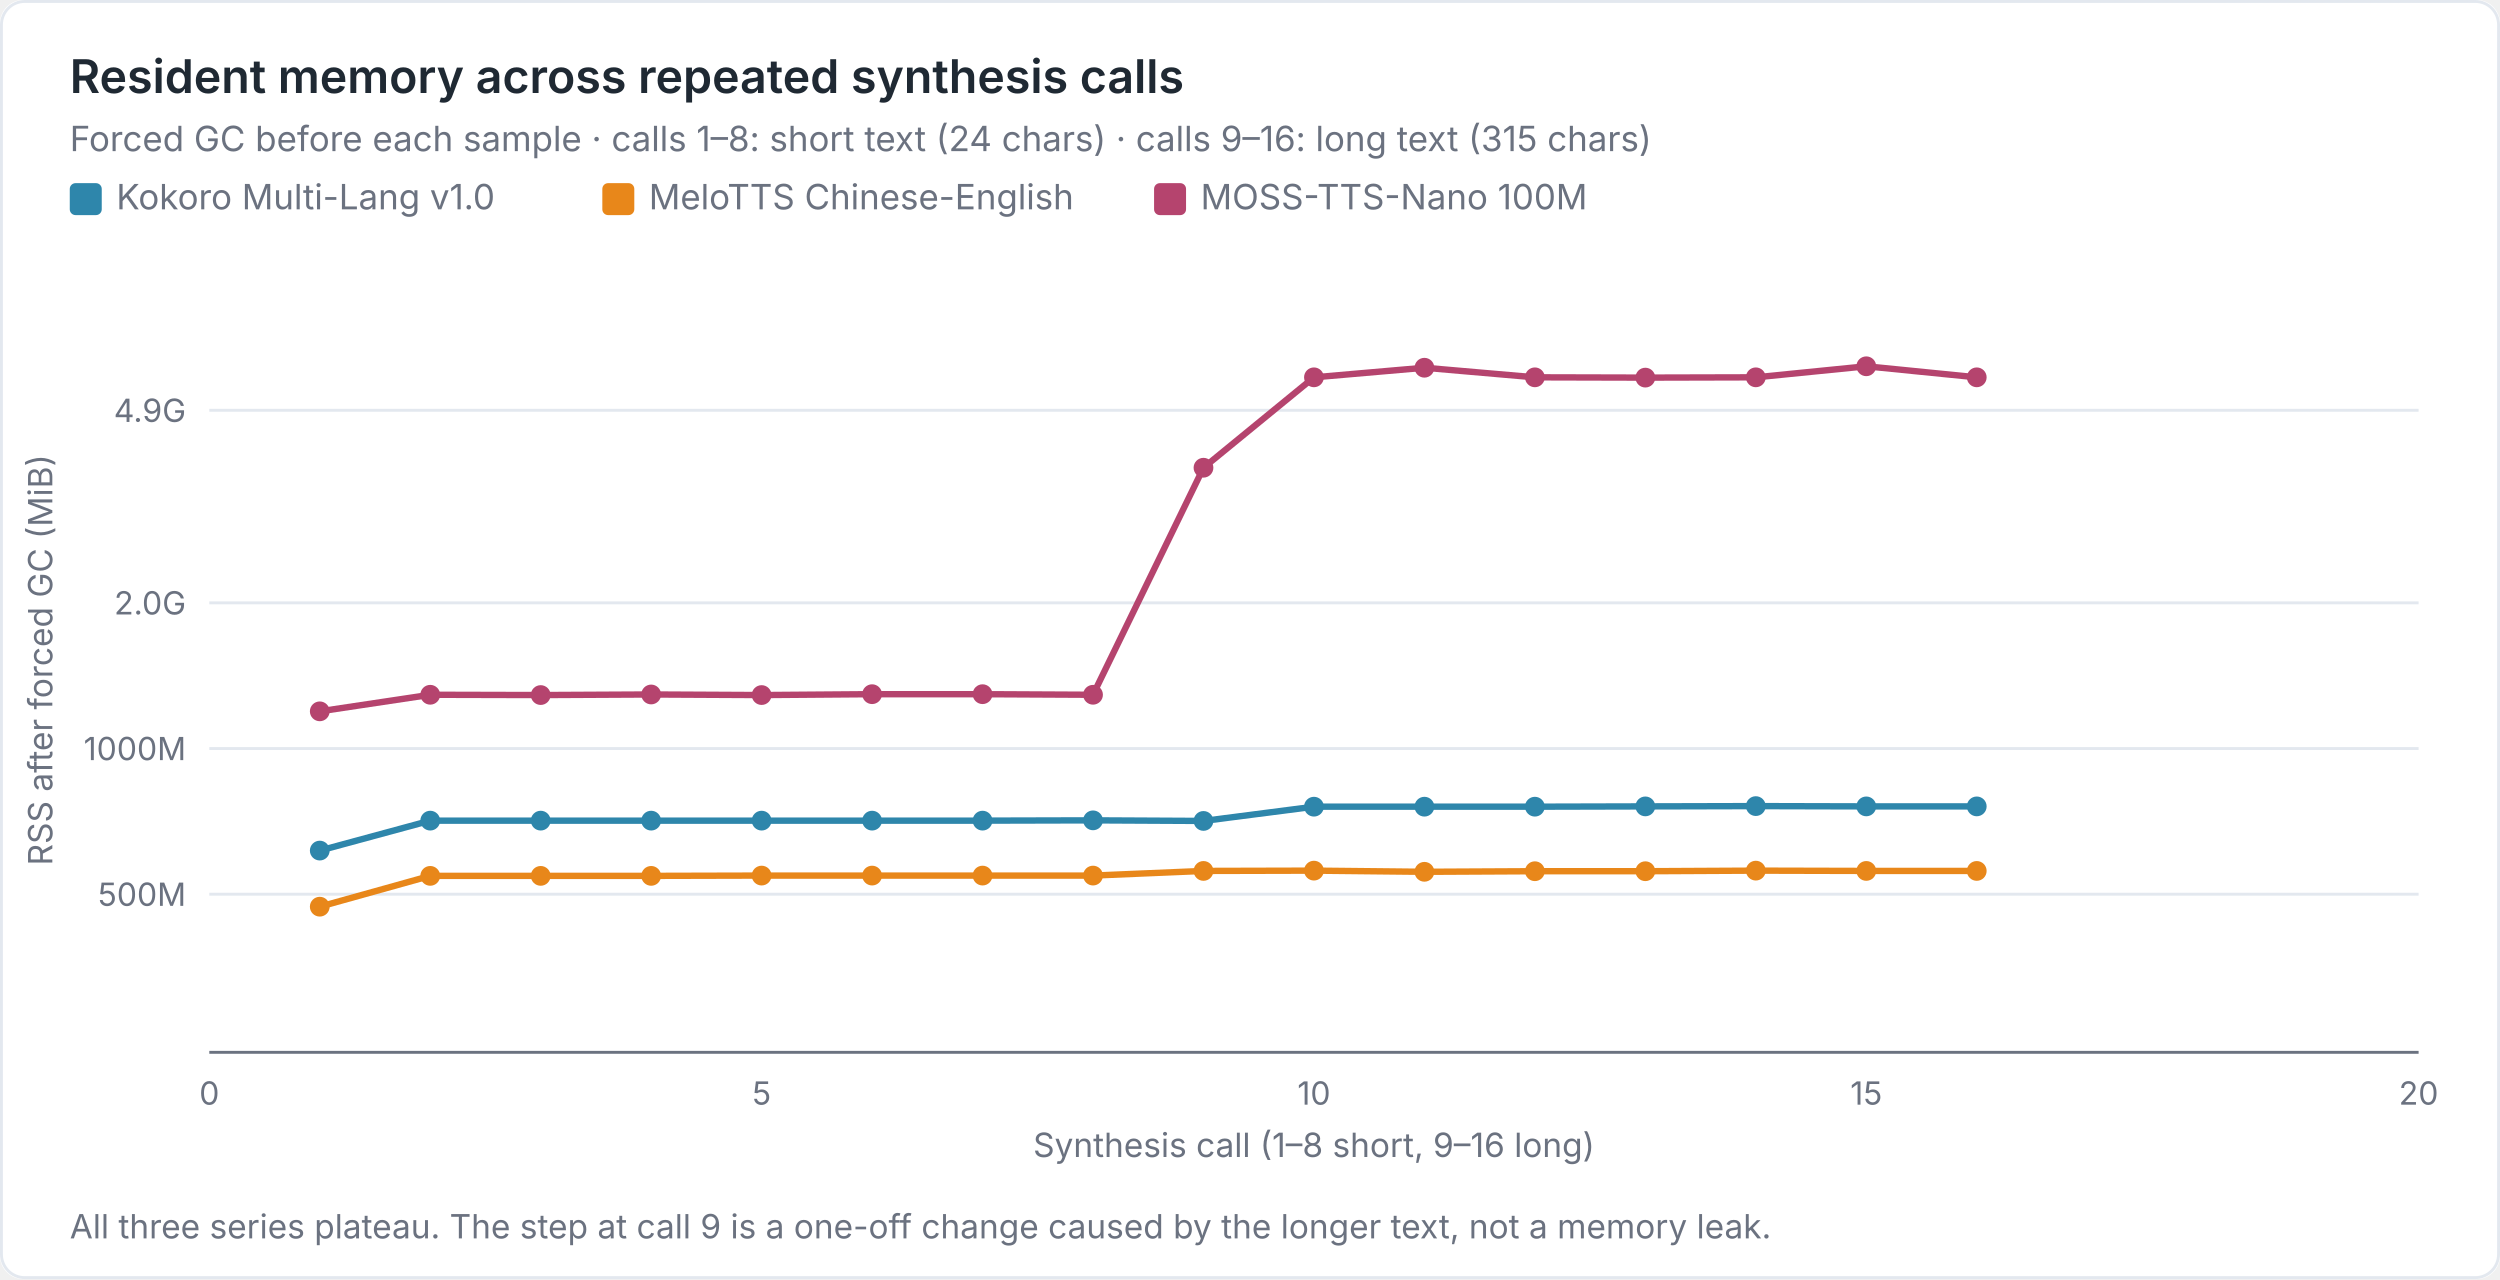
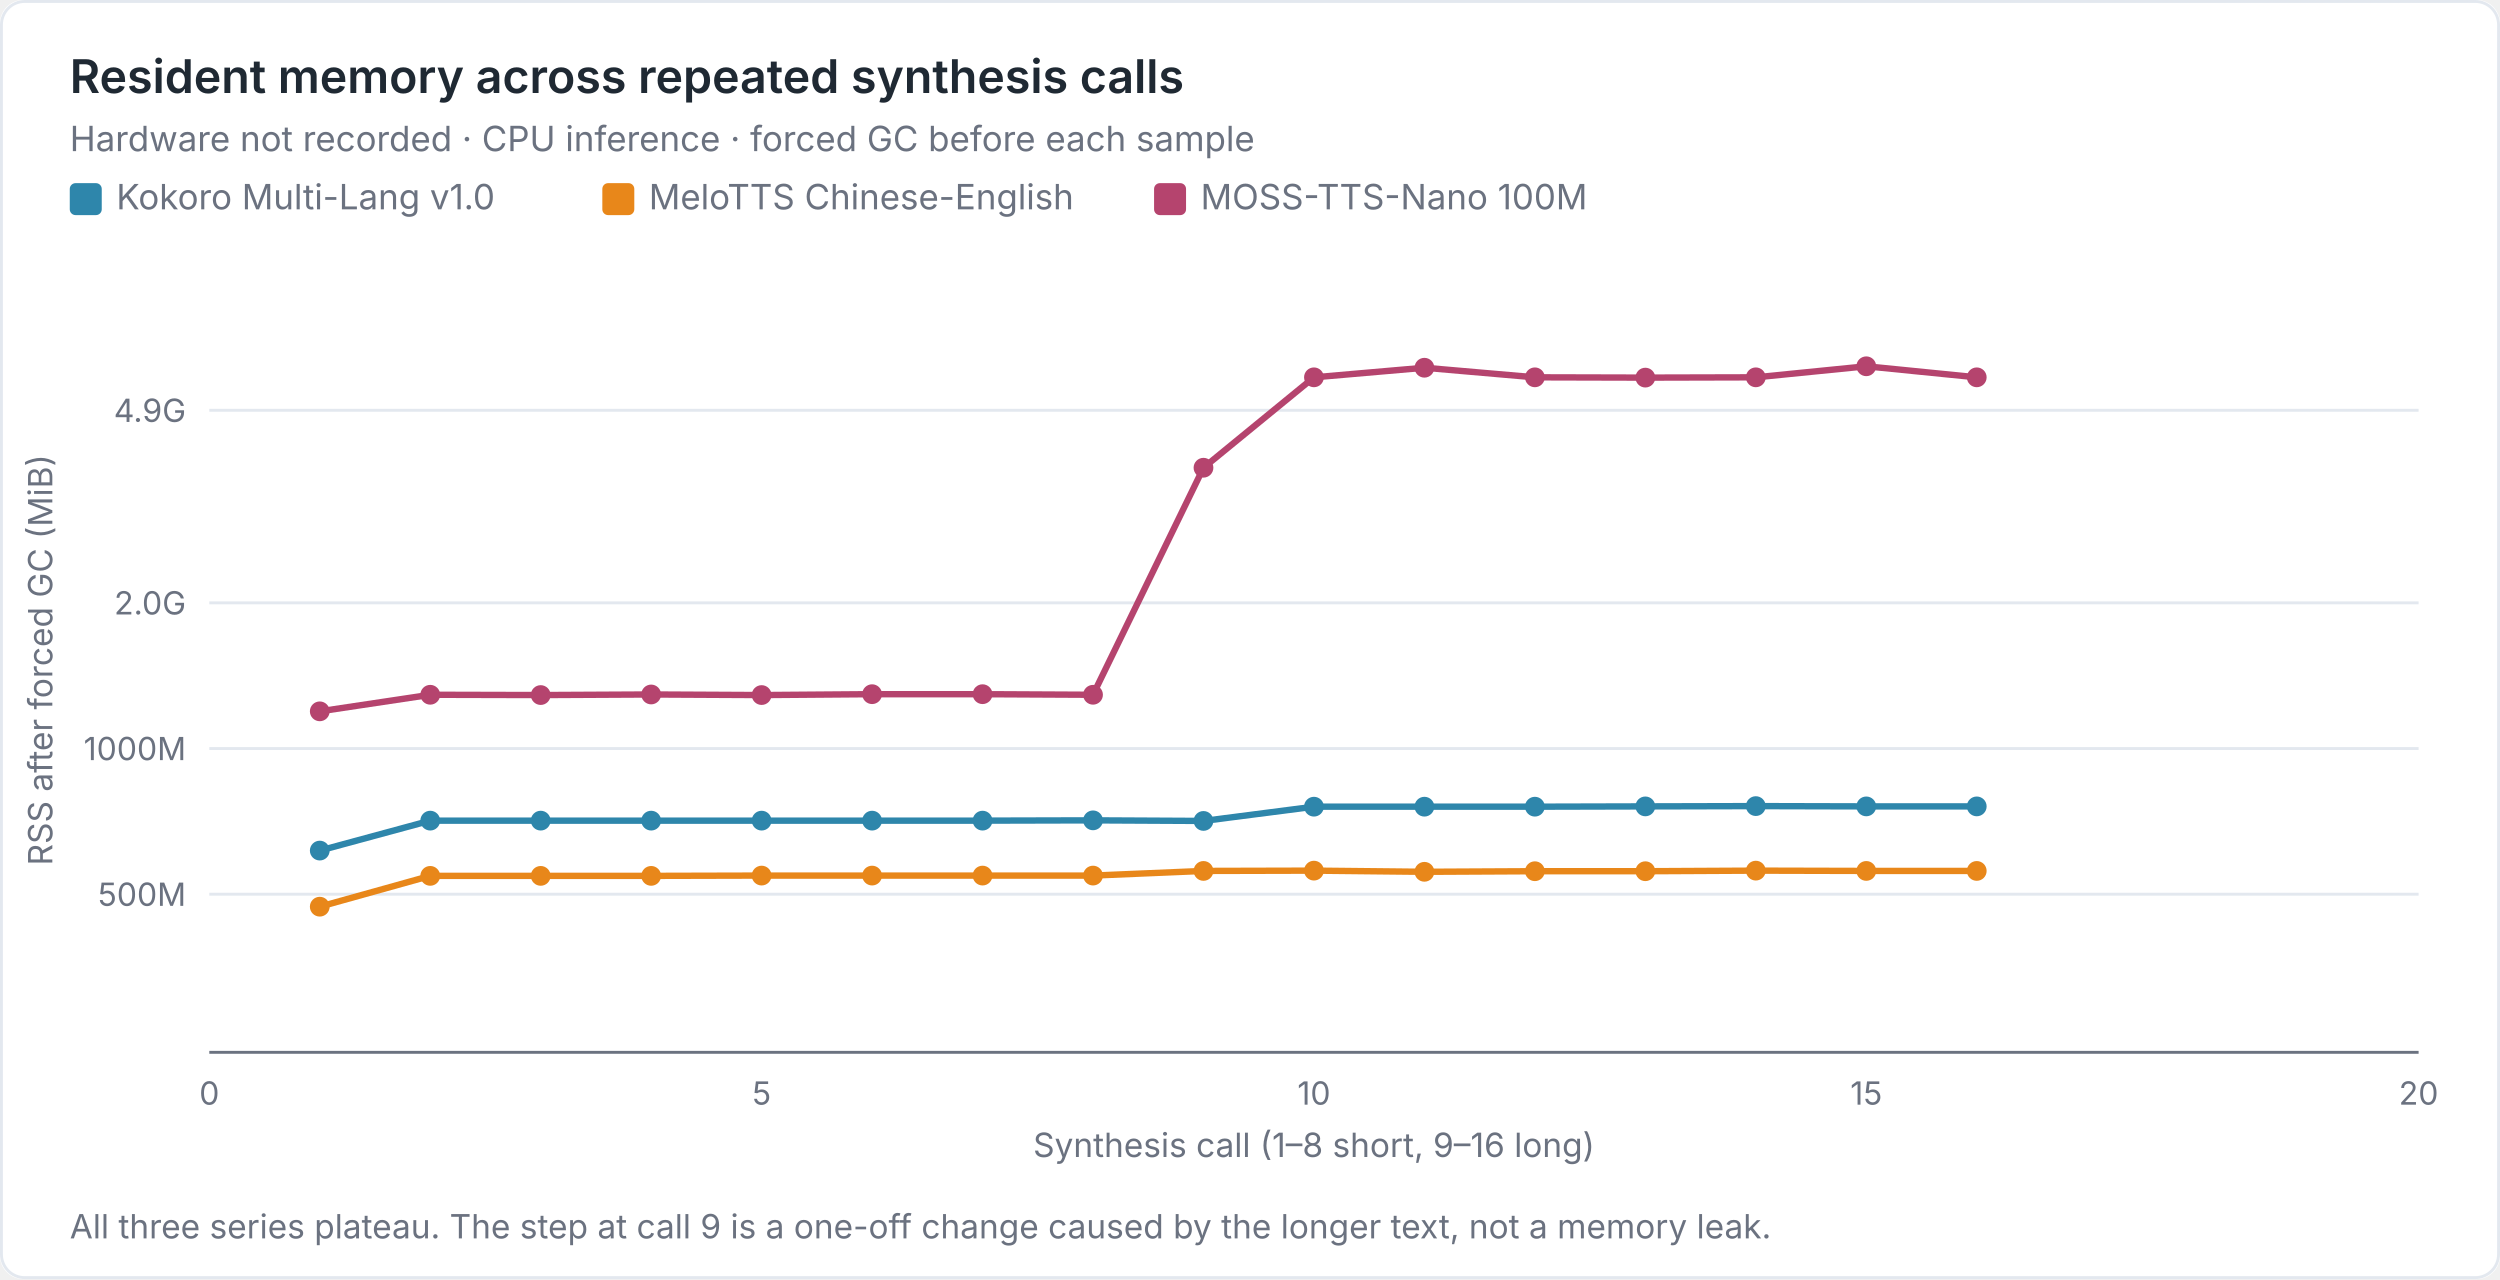
<svg xmlns="http://www.w3.org/2000/svg" width="860" height="440" viewBox="0 0 860 440" role="img">
  <rect width="860" height="440" fill="#FFFFFF" rx="8" />
  <rect x="0.5" y="0.5" width="859" height="439" fill="none" stroke="#E3E8EF" rx="8" />
  <text x="24" y="32" font-family="-apple-system, BlinkMacSystemFont, 'Segoe UI', 'Noto Sans SC', 'Microsoft YaHei', sans-serif" font-size="16" fill="#1F2933" text-anchor="start" font-weight="600">Resident memory across repeated synthesis calls</text>
-   <text x="24" y="52" font-family="-apple-system, BlinkMacSystemFont, 'Segoe UI', 'Noto Sans SC', 'Microsoft YaHei', sans-serif" font-size="12" fill="#6B7280" text-anchor="start" font-weight="400">Forced GC before each sample · calls 1–8: short text (24 chars) · calls 9–16: long text (315 chars)</text>
+   <text x="24" y="52" font-family="-apple-system, BlinkMacSystemFont, 'Segoe UI', 'Noto Sans SC', 'Microsoft YaHei', sans-serif" font-size="12" fill="#6B7280" text-anchor="start" font-weight="400">Hardware not recorded · CPU inference · forced GC before each sample</text>
  <rect x="24.0" y="63" width="11" height="11" rx="2" fill="#2E86AB" />
  <text x="40" y="72" font-family="-apple-system, BlinkMacSystemFont, 'Segoe UI', 'Noto Sans SC', 'Microsoft YaHei', sans-serif" font-size="12" fill="#6B7280" text-anchor="start" font-weight="400">Kokoro Multi-Lang v1.0</text>
  <rect x="207.2" y="63" width="11" height="11" rx="2" fill="#E8871A" />
  <text x="223.2" y="72" font-family="-apple-system, BlinkMacSystemFont, 'Segoe UI', 'Noto Sans SC', 'Microsoft YaHei', sans-serif" font-size="12" fill="#6B7280" text-anchor="start" font-weight="400">MeloTTS Chinese-English</text>
  <rect x="397.0" y="63" width="11" height="11" rx="2" fill="#B5446E" />
  <text x="413" y="72" font-family="-apple-system, BlinkMacSystemFont, 'Segoe UI', 'Noto Sans SC', 'Microsoft YaHei', sans-serif" font-size="12" fill="#6B7280" text-anchor="start" font-weight="400">MOSS-TTS-Nano 100M</text>
  <line x1="72" y1="307.61" x2="832" y2="307.61" stroke="#E3E8EF" />
  <text x="64" y="311.61" font-family="-apple-system, BlinkMacSystemFont, 'Segoe UI', 'Noto Sans SC', 'Microsoft YaHei', sans-serif" font-size="11" fill="#6B7280" text-anchor="end" font-weight="400">500M</text>
  <line x1="72" y1="257.496" x2="832" y2="257.496" stroke="#E3E8EF" />
  <text x="64" y="261.496" font-family="-apple-system, BlinkMacSystemFont, 'Segoe UI', 'Noto Sans SC', 'Microsoft YaHei', sans-serif" font-size="11" fill="#6B7280" text-anchor="end" font-weight="400">1000M</text>
  <line x1="72" y1="207.382" x2="832" y2="207.382" stroke="#E3E8EF" />
  <text x="64" y="211.382" font-family="-apple-system, BlinkMacSystemFont, 'Segoe UI', 'Noto Sans SC', 'Microsoft YaHei', sans-serif" font-size="11" fill="#6B7280" text-anchor="end" font-weight="400">2.0G</text>
  <line x1="72" y1="141.135" x2="832" y2="141.135" stroke="#E3E8EF" />
  <text x="64" y="145.135" font-family="-apple-system, BlinkMacSystemFont, 'Segoe UI', 'Noto Sans SC', 'Microsoft YaHei', sans-serif" font-size="11" fill="#6B7280" text-anchor="end" font-weight="400">4.9G</text>
  <text x="72" y="380" font-family="-apple-system, BlinkMacSystemFont, 'Segoe UI', 'Noto Sans SC', 'Microsoft YaHei', sans-serif" font-size="11" fill="#6B7280" text-anchor="middle" font-weight="400">0</text>
  <text x="262" y="380" font-family="-apple-system, BlinkMacSystemFont, 'Segoe UI', 'Noto Sans SC', 'Microsoft YaHei', sans-serif" font-size="11" fill="#6B7280" text-anchor="middle" font-weight="400">5</text>
  <text x="452" y="380" font-family="-apple-system, BlinkMacSystemFont, 'Segoe UI', 'Noto Sans SC', 'Microsoft YaHei', sans-serif" font-size="11" fill="#6B7280" text-anchor="middle" font-weight="400">10</text>
  <text x="642" y="380" font-family="-apple-system, BlinkMacSystemFont, 'Segoe UI', 'Noto Sans SC', 'Microsoft YaHei', sans-serif" font-size="11" fill="#6B7280" text-anchor="middle" font-weight="400">15</text>
  <text x="832" y="380" font-family="-apple-system, BlinkMacSystemFont, 'Segoe UI', 'Noto Sans SC', 'Microsoft YaHei', sans-serif" font-size="11" fill="#6B7280" text-anchor="middle" font-weight="400">20</text>
  <text x="18" y="227" font-family="-apple-system, BlinkMacSystemFont, 'Segoe UI', 'Noto Sans SC', 'Microsoft YaHei', sans-serif" font-size="11.5" fill="#6B7280" text-anchor="middle" font-weight="400" transform="rotate(-90 18 227)">RSS after forced GC (MiB)</text>
  <text x="452" y="398" font-family="-apple-system, BlinkMacSystemFont, 'Segoe UI', 'Noto Sans SC', 'Microsoft YaHei', sans-serif" font-size="11.5" fill="#6B7280" text-anchor="middle" font-weight="400">Synthesis call (1–8 short, 9–16 long)</text>
  <path d="M110.0 292.6 L148.0 282.3 L186.0 282.3 L224.0 282.3 L262.0 282.3 L300.0 282.3 L338.0 282.3 L376.0 282.2 L414.0 282.4 L452.0 277.5 L490.0 277.5 L528.0 277.5 L566.0 277.4 L604.0 277.3 L642.0 277.4 L680.0 277.4" fill="none" stroke="#2E86AB" stroke-width="2.2" stroke-linejoin="round" />
  <circle cx="110.0" cy="292.6" r="3.4" fill="#2E86AB" />
  <circle cx="148.0" cy="282.3" r="3.4" fill="#2E86AB" />
  <circle cx="186.0" cy="282.3" r="3.4" fill="#2E86AB" />
  <circle cx="224.0" cy="282.3" r="3.4" fill="#2E86AB" />
  <circle cx="262.0" cy="282.3" r="3.4" fill="#2E86AB" />
  <circle cx="300.0" cy="282.3" r="3.4" fill="#2E86AB" />
  <circle cx="338.0" cy="282.3" r="3.4" fill="#2E86AB" />
  <circle cx="376.0" cy="282.2" r="3.4" fill="#2E86AB" />
  <circle cx="414.0" cy="282.4" r="3.4" fill="#2E86AB" />
  <circle cx="452.0" cy="277.5" r="3.4" fill="#2E86AB" />
  <circle cx="490.0" cy="277.5" r="3.4" fill="#2E86AB" />
  <circle cx="528.0" cy="277.5" r="3.4" fill="#2E86AB" />
  <circle cx="566.0" cy="277.4" r="3.4" fill="#2E86AB" />
  <circle cx="604.0" cy="277.3" r="3.4" fill="#2E86AB" />
  <circle cx="642.0" cy="277.4" r="3.4" fill="#2E86AB" />
  <circle cx="680.0" cy="277.4" r="3.4" fill="#2E86AB" />
  <path d="M110.0 311.9 L148.0 301.3 L186.0 301.3 L224.0 301.3 L262.0 301.2 L300.0 301.2 L338.0 301.2 L376.0 301.2 L414.0 299.6 L452.0 299.5 L490.0 299.9 L528.0 299.7 L566.0 299.7 L604.0 299.5 L642.0 299.6 L680.0 299.6" fill="none" stroke="#E8871A" stroke-width="2.2" stroke-linejoin="round" />
  <circle cx="110.0" cy="311.9" r="3.4" fill="#E8871A" />
  <circle cx="148.0" cy="301.3" r="3.4" fill="#E8871A" />
  <circle cx="186.0" cy="301.3" r="3.4" fill="#E8871A" />
  <circle cx="224.0" cy="301.3" r="3.4" fill="#E8871A" />
  <circle cx="262.0" cy="301.2" r="3.4" fill="#E8871A" />
  <circle cx="300.0" cy="301.2" r="3.4" fill="#E8871A" />
  <circle cx="338.0" cy="301.2" r="3.4" fill="#E8871A" />
  <circle cx="376.0" cy="301.2" r="3.4" fill="#E8871A" />
  <circle cx="414.0" cy="299.6" r="3.4" fill="#E8871A" />
  <circle cx="452.0" cy="299.5" r="3.4" fill="#E8871A" />
  <circle cx="490.0" cy="299.9" r="3.4" fill="#E8871A" />
  <circle cx="528.0" cy="299.7" r="3.4" fill="#E8871A" />
  <circle cx="566.0" cy="299.7" r="3.4" fill="#E8871A" />
  <circle cx="604.0" cy="299.5" r="3.4" fill="#E8871A" />
  <circle cx="642.0" cy="299.6" r="3.4" fill="#E8871A" />
  <circle cx="680.0" cy="299.6" r="3.4" fill="#E8871A" />
  <path d="M110.0 244.7 L148.0 239.0 L186.0 239.1 L224.0 238.9 L262.0 239.1 L300.0 238.8 L338.0 238.8 L376.0 239.0 L414.0 160.9 L452.0 129.8 L490.0 126.5 L528.0 129.8 L566.0 129.9 L604.0 129.8 L642.0 126.0 L680.0 129.8" fill="none" stroke="#B5446E" stroke-width="2.2" stroke-linejoin="round" />
  <circle cx="110.0" cy="244.7" r="3.4" fill="#B5446E" />
  <circle cx="148.0" cy="239.0" r="3.4" fill="#B5446E" />
  <circle cx="186.0" cy="239.1" r="3.4" fill="#B5446E" />
  <circle cx="224.0" cy="238.9" r="3.4" fill="#B5446E" />
  <circle cx="262.0" cy="239.1" r="3.4" fill="#B5446E" />
  <circle cx="300.0" cy="238.8" r="3.4" fill="#B5446E" />
  <circle cx="338.0" cy="238.8" r="3.4" fill="#B5446E" />
  <circle cx="376.0" cy="239.0" r="3.4" fill="#B5446E" />
  <circle cx="414.0" cy="160.9" r="3.4" fill="#B5446E" />
  <circle cx="452.0" cy="129.8" r="3.4" fill="#B5446E" />
  <circle cx="490.0" cy="126.5" r="3.4" fill="#B5446E" />
  <circle cx="528.0" cy="129.8" r="3.4" fill="#B5446E" />
  <circle cx="566.0" cy="129.9" r="3.4" fill="#B5446E" />
  <circle cx="604.0" cy="129.8" r="3.4" fill="#B5446E" />
  <circle cx="642.0" cy="126.0" r="3.4" fill="#B5446E" />
  <circle cx="680.0" cy="129.8" r="3.4" fill="#B5446E" />
  <line x1="72" y1="362" x2="832" y2="362" stroke="#6B7280" />
  <text x="24" y="426" font-family="-apple-system, BlinkMacSystemFont, 'Segoe UI', 'Noto Sans SC', 'Microsoft YaHei', sans-serif" font-size="11.5" fill="#6B7280" text-anchor="start" font-weight="400">All three series plateau. The step at call 9 is a one-off change caused by the longer text, not a memory leak.</text>
</svg>
